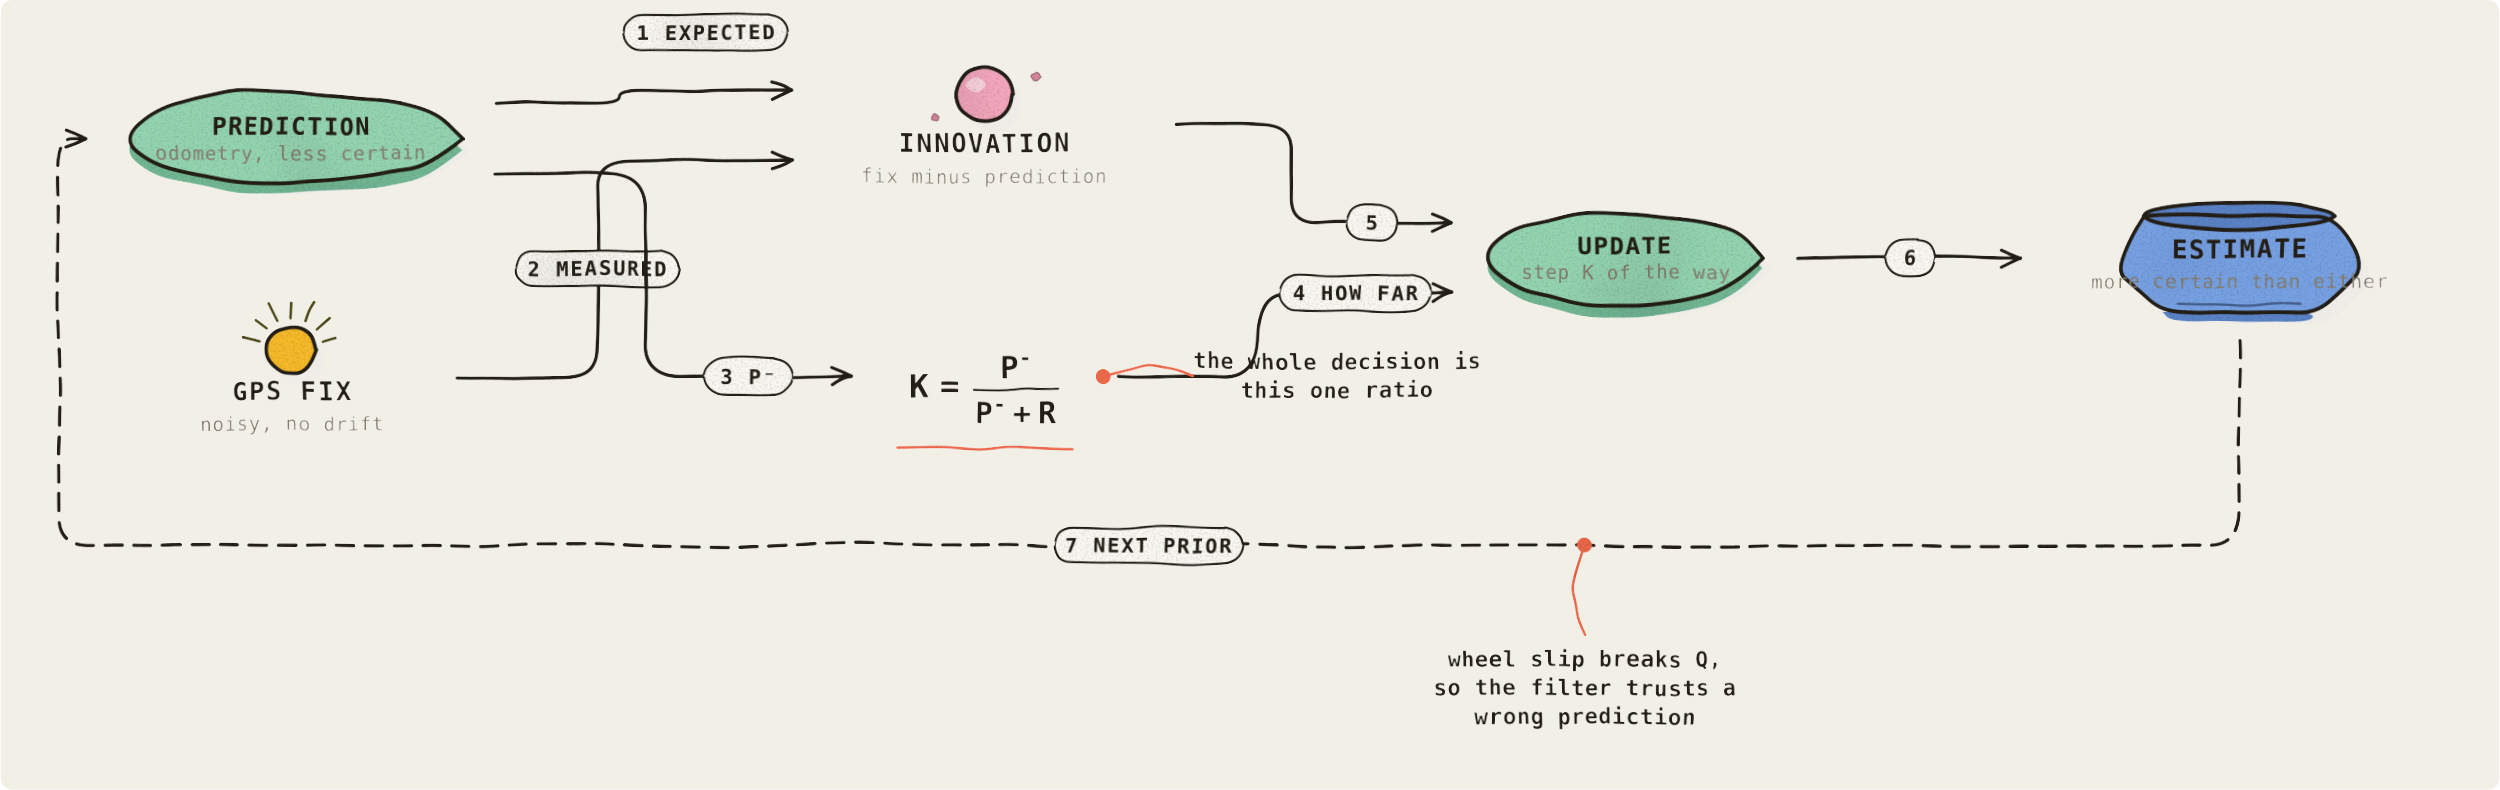
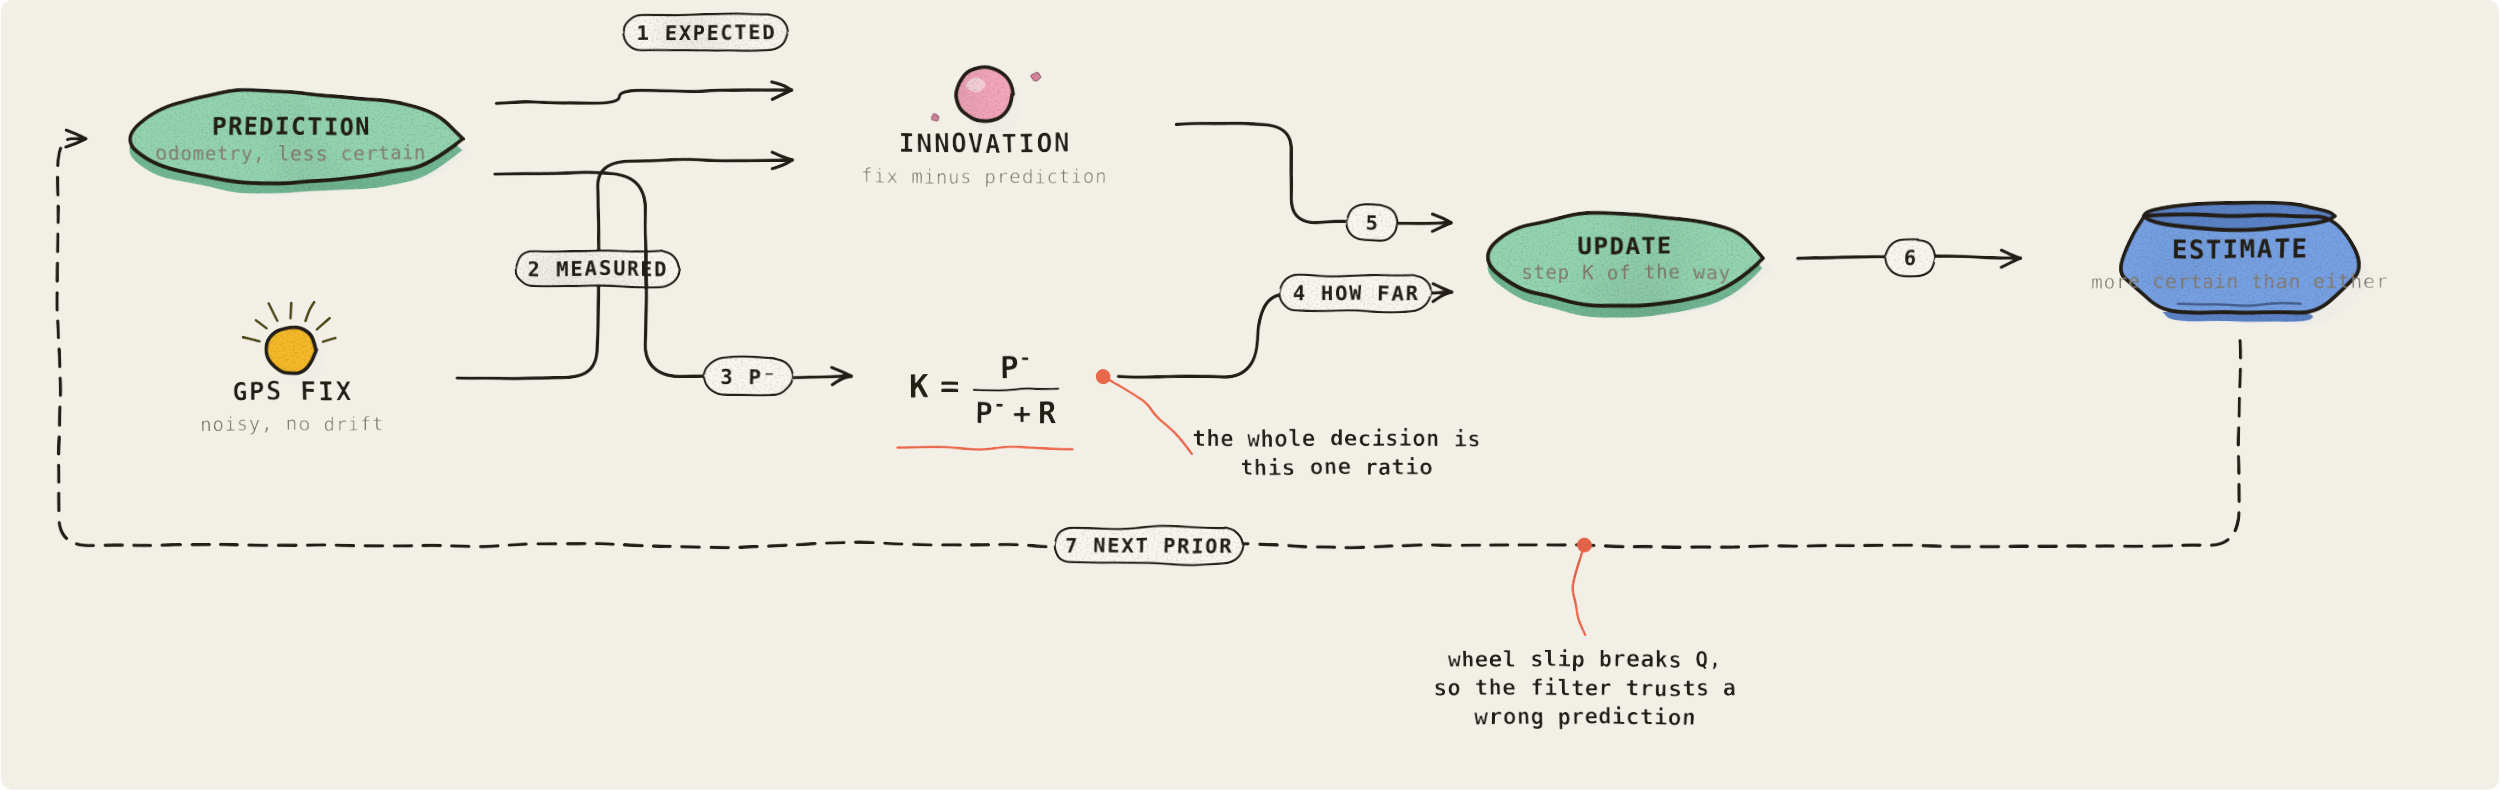
<svg xmlns="http://www.w3.org/2000/svg" viewBox="28.0 50.0 1298.4 410.4" width="1298" height="410" font-family="ui-monospace, 'SF Mono', Menlo, Consolas, monospace">
  <rect x="28.0" y="50.0" width="1298.4" height="410.4" fill="#f2efe7" rx="6" />
  <defs>
    <filter id="hand" x="-4%" y="-4%" width="108%" height="108%" color-interpolation-filters="sRGB">
      <feTurbulence type="fractalNoise" baseFrequency="0.029" numOctaves="2" seed="4" result="warp" />
      <feDisplacementMap in="SourceGraphic" in2="warp" scale="1.88" xChannelSelector="R" yChannelSelector="G" result="wob" />
      <feTurbulence type="fractalNoise" baseFrequency="0.863" numOctaves="3" seed="11" result="n1" />
      <feColorMatrix in="n1" type="matrix" values=".26 0 0 0 .86  .26 0 0 0 .86  .26 0 0 0 .86  0 0 0 0 1" result="grain" />
      <feTurbulence type="fractalNoise" baseFrequency="0.011" numOctaves="2" seed="7" result="n2" />
      <feColorMatrix in="n2" type="matrix" values=".3 0 0 0 .87  .3 0 0 0 .87  .3 0 0 0 .87  0 0 0 0 1" result="blot" />
      <feBlend in="wob" in2="grain" mode="multiply" result="g1" />
      <feBlend in="g1" in2="blot" mode="multiply" result="g2" />
      <feComposite in="g2" in2="wob" operator="in" />
    </filter>
  </defs>
  <g filter="url(#hand)" transform="translate(16 16)">
    <g class="edge" data-edge="predict&gt;innov" opacity="1">
      <path class="s" d="M269.2 88.01Q301.5 86.66 317.56 87.23Q333.62 87.8 333.71 84.09Q333.8 80.38 348.66 81.15Q363.53 81.93 378.4 81.3Q393.27 80.68 408.13 80.74L423 80.8" fill="none" stroke="#231e16" stroke-width="1.9" stroke-linejoin="round" stroke-linecap="round" />
      <path class="s" d="M412.89 76.47Q418.28 77.87 420.64 79.34L423 80.8" fill="none" stroke="#231e16" stroke-width="1.9" stroke-linejoin="round" stroke-linecap="round" />
      <path class="s" d="M413.1 85.6Q418.06 83.24 420.53 82.02L423 80.8" fill="none" stroke="#231e16" stroke-width="1.9" stroke-linejoin="round" stroke-linecap="round" />
      <g class="tag">
        <path class="f" d="M411.42 41.64Q415.02 42.32 416.6 43.3Q418.18 44.27 419.28 45.8Q420.38 47.33 420.66 49.17Q420.95 51 420.86 50.98Q420.78 50.97 420.37 52.71Q419.96 54.46 419.06 56.09Q418.16 57.71 416.63 58.76Q415.09 59.81 413.27 60.24Q411.45 60.66 403.19 60.81Q394.92 60.95 386.66 60.47Q378.4 59.98 370.14 60.03Q361.87 60.09 353.6 60.35Q345.32 60.62 343.49 60.24Q341.65 59.87 340.11 58.81Q338.57 57.76 337.55 56.2Q336.53 54.64 336.19 52.82Q335.85 51 335.98 51.03Q336.12 51.05 336.25 49.15Q336.39 47.24 337.5 45.74Q338.6 44.24 340.14 43.16Q341.68 42.08 343.52 41.79Q345.35 41.51 353.61 41.73Q361.87 41.95 370.14 41.57Q378.4 41.2 386.66 41.32Q394.92 41.45 403.19 41.48L411.45 41.5Z" fill="#f8f6f0" />
        <path class="s" d="M411.42 41.64Q415.02 42.32 416.6 43.3Q418.18 44.27 419.28 45.8Q420.38 47.33 420.66 49.17Q420.95 51 420.86 50.98Q420.78 50.97 420.37 52.71Q419.96 54.46 419.06 56.09Q418.16 57.71 416.63 58.76Q415.09 59.81 413.27 60.24Q411.45 60.66 403.19 60.81Q394.92 60.95 386.66 60.47Q378.4 59.98 370.14 60.03Q361.87 60.09 353.6 60.35Q345.32 60.62 343.49 60.24Q341.65 59.87 340.11 58.81Q338.57 57.76 337.55 56.2Q336.53 54.64 336.19 52.82Q335.85 51 335.98 51.03Q336.12 51.05 336.25 49.15Q336.39 47.24 337.5 45.74Q338.6 44.24 340.14 43.16Q341.68 42.08 343.52 41.79Q345.35 41.51 353.61 41.73Q361.87 41.95 370.14 41.57Q378.4 41.2 386.66 41.32Q394.92 41.45 403.19 41.48L411.45 41.5Z" fill="none" stroke="#231e16" stroke-width="1.2" stroke-linejoin="round" stroke-linecap="round" />
        <text class="t" x="378.4" y="54.78" fill="#231e16" font-size="10.5" font-weight="700" text-anchor="middle" letter-spacing="0.09em">1 EXPECTED</text>
      </g>
    </g>
    <g class="edge" data-edge="meas&gt;innov" opacity="1">
      <path class="s" d="M249 230.19Q285.54 230.64 303.55 230.32Q321.56 230 321.95 215.9Q322.35 201.8 322.5 187.7Q322.65 173.6 322.28 159.5Q321.9 145.4 321.99 131.54Q322.08 117.68 338.9 117.32Q355.72 116.95 372.54 117.2Q389.36 117.44 406.18 117.32L423 117.2" fill="none" stroke="#231e16" stroke-width="1.9" stroke-linejoin="round" stroke-linecap="round" />
      <path class="s" d="M412.87 112.91Q417.8 115.35 420.4 116.27L423 117.2" fill="none" stroke="#231e16" stroke-width="1.9" stroke-linejoin="round" stroke-linecap="round" />
      <path class="s" d="M413.02 121.82Q418.26 120.08 420.63 118.64L423 117.2" fill="none" stroke="#231e16" stroke-width="1.9" stroke-linejoin="round" stroke-linecap="round" />
      <g class="tag">
        <path class="f" d="M355.15 163.97Q358.66 164.98 360.18 165.98Q361.69 166.99 362.71 168.49Q363.74 170 364.19 171.8Q364.63 173.6 364.81 173.64Q365 173.67 364.57 175.53Q364.14 177.39 362.99 178.86Q361.85 180.32 360.29 181.25Q358.73 182.19 356.93 182.74Q355.13 183.29 346.87 183.29Q338.61 183.29 330.34 183.1Q322.08 182.91 313.82 182.76Q305.55 182.61 297.33 182.69Q289.1 182.77 287.26 182.54Q285.43 182.32 283.93 181.28Q282.42 180.24 281.12 178.78Q279.81 177.32 279.67 175.46Q279.53 173.6 279.65 173.62Q279.77 173.65 280.16 171.91Q280.56 170.17 281.4 168.47Q282.24 166.78 283.8 165.73Q285.36 164.67 287.2 164.38Q289.03 164.09 297.29 164.35Q305.55 164.61 313.82 164.54Q322.08 164.47 330.34 164.67Q338.61 164.87 346.87 164.48L355.13 164.1Z" fill="#f8f6f0" />
        <path class="s" d="M355.15 163.97Q358.66 164.98 360.18 165.98Q361.69 166.99 362.71 168.49Q363.74 170 364.19 171.8Q364.63 173.6 364.81 173.64Q365 173.67 364.57 175.53Q364.14 177.39 362.99 178.86Q361.85 180.32 360.29 181.25Q358.73 182.19 356.93 182.74Q355.13 183.29 346.87 183.29Q338.61 183.29 330.34 183.1Q322.08 182.91 313.82 182.76Q305.55 182.61 297.33 182.69Q289.1 182.77 287.26 182.54Q285.43 182.32 283.93 181.28Q282.42 180.24 281.12 178.78Q279.81 177.32 279.67 175.46Q279.53 173.6 279.65 173.62Q279.77 173.65 280.16 171.91Q280.56 170.17 281.4 168.47Q282.24 166.78 283.8 165.73Q285.36 164.67 287.2 164.38Q289.03 164.09 297.29 164.35Q305.55 164.61 313.82 164.54Q322.08 164.47 330.34 164.67Q338.61 164.87 346.87 164.48L355.13 164.1Z" fill="none" stroke="#231e16" stroke-width="1.2" stroke-linejoin="round" stroke-linecap="round" />
        <text class="t" x="322.08" y="177.38" fill="#231e16" font-size="10.5" font-weight="700" text-anchor="middle" letter-spacing="0.09em">2 MEASURED</text>
      </g>
    </g>
    <g class="edge" data-edge="predict&gt;gain" opacity="1">
      <path class="s" d="M269.2 124.23Q308.01 123.75 327.26 123.97Q346.52 124.2 346.94 141.79Q347.36 159.37 347.32 176.96Q347.27 194.55 347.05 212.18Q346.82 229.81 364.68 229.57Q382.54 229.34 400.41 230.08Q418.27 230.82 436.14 230.27L454 229.72" fill="none" stroke="#231e16" stroke-width="1.9" stroke-linejoin="round" stroke-linecap="round" />
      <path class="s" d="M443.98 225.18Q449.03 227.36 451.52 228.54L454 229.72" fill="none" stroke="#231e16" stroke-width="1.9" stroke-linejoin="round" stroke-linecap="round" />
      <path class="s" d="M444 234.3Q448.62 231.16 451.31 230.44L454 229.72" fill="none" stroke="#231e16" stroke-width="1.9" stroke-linejoin="round" stroke-linecap="round" />
      <g class="tag">
        <path class="f" d="M413.89 220.4Q417.46 221.1 419.01 222.08Q420.57 223.06 421.61 224.58Q422.66 226.1 423.04 227.91Q423.43 229.72 423.41 229.72Q423.39 229.71 423 231.51Q422.62 233.3 421.54 234.73Q420.46 236.17 419.03 237.41Q417.59 238.65 415.76 239.02Q413.93 239.38 407.17 239.32Q400.41 239.26 393.64 239.27Q386.88 239.28 385.17 238.73Q383.47 238.18 381.96 237.21Q380.46 236.24 379.34 234.79Q378.22 233.34 377.81 231.53Q377.39 229.72 377.29 229.7Q377.19 229.68 377.67 227.9Q378.15 226.12 379.29 224.75Q380.42 223.37 381.86 222.3Q383.31 221.23 385.1 220.54Q386.89 219.84 393.65 219.55Q400.41 219.27 407.17 219.75L413.93 220.22Z" fill="#f8f6f0" />
        <path class="s" d="M413.89 220.4Q417.46 221.1 419.01 222.08Q420.57 223.06 421.61 224.58Q422.66 226.1 423.04 227.91Q423.43 229.72 423.41 229.72Q423.39 229.71 423 231.51Q422.62 233.3 421.54 234.73Q420.46 236.17 419.03 237.41Q417.59 238.65 415.76 239.02Q413.93 239.38 407.17 239.32Q400.41 239.26 393.64 239.27Q386.88 239.28 385.17 238.73Q383.47 238.18 381.96 237.21Q380.46 236.24 379.34 234.79Q378.22 233.34 377.81 231.53Q377.39 229.72 377.29 229.7Q377.19 229.68 377.67 227.9Q378.15 226.12 379.29 224.75Q380.42 223.37 381.86 222.3Q383.31 221.23 385.1 220.54Q386.89 219.84 393.65 219.55Q400.41 219.27 407.17 219.75L413.93 220.22Z" fill="none" stroke="#231e16" stroke-width="1.2" stroke-linejoin="round" stroke-linecap="round" />
        <text class="t" x="400.41" y="233.5" fill="#231e16" font-size="10.5" font-weight="700" text-anchor="middle" letter-spacing="0.09em">3 P⁻</text>
      </g>
    </g>
    <g class="edge" data-edge="innov&gt;update" opacity="1">
      <path class="s" d="M623 98.61Q653.03 98.04 667.9 98.52Q682.77 99 682.61 111.7Q682.44 124.4 682.75 137.25Q683.06 150.1 696.88 149.74Q710.71 149.37 724.53 149.57Q738.35 149.77 752.18 149.78L766 149.8" fill="none" stroke="#231e16" stroke-width="1.9" stroke-linejoin="round" stroke-linecap="round" />
      <path class="s" d="M756.09 145.02Q761.23 146.99 763.62 148.39L766 149.8" fill="none" stroke="#231e16" stroke-width="1.9" stroke-linejoin="round" stroke-linecap="round" />
      <path class="s" d="M755.82 153.98Q760.9 151.86 763.45 150.83L766 149.8" fill="none" stroke="#231e16" stroke-width="1.9" stroke-linejoin="round" stroke-linecap="round" />
      <g class="tag">
        <path class="f" d="M728.29 140.26Q731.9 141.05 733.58 141.99Q735.25 142.92 736.24 144.52Q737.23 146.13 737.51 147.97Q737.79 149.8 737.67 149.78Q737.55 149.75 737.3 151.59Q737.04 153.42 736.03 154.99Q735.03 156.55 733.5 157.7Q731.98 158.85 730.13 159.05Q728.29 159.24 724.54 159.21Q720.8 159.17 718.95 158.91Q717.09 158.65 715.47 157.65Q713.85 156.66 712.8 155.07Q711.76 153.48 711.52 151.64Q711.28 149.8 711.33 149.81Q711.39 149.82 711.86 148.1Q712.33 146.39 713.14 144.65Q713.95 142.92 715.52 141.87Q717.1 140.83 718.94 140.43Q720.78 140.02 724.53 140.16L728.29 140.3Z" fill="#f8f6f0" />
        <path class="s" d="M728.29 140.26Q731.9 141.05 733.58 141.99Q735.25 142.92 736.24 144.52Q737.23 146.13 737.51 147.97Q737.79 149.8 737.67 149.78Q737.55 149.75 737.3 151.59Q737.04 153.42 736.03 154.99Q735.03 156.55 733.5 157.7Q731.98 158.85 730.13 159.05Q728.29 159.24 724.54 159.21Q720.8 159.17 718.95 158.91Q717.09 158.65 715.47 157.65Q713.85 156.66 712.8 155.07Q711.76 153.48 711.52 151.64Q711.28 149.8 711.33 149.81Q711.39 149.82 711.86 148.1Q712.33 146.39 713.14 144.65Q713.95 142.92 715.52 141.87Q717.1 140.83 718.94 140.43Q720.78 140.02 724.53 140.16L728.29 140.3Z" fill="none" stroke="#231e16" stroke-width="1.2" stroke-linejoin="round" stroke-linecap="round" />
        <text class="t" x="724.53" y="153.58" fill="#231e16" font-size="10.5" font-weight="700" text-anchor="middle" letter-spacing="0.09em">5</text>
      </g>
    </g>
    <g class="edge" data-edge="gain&gt;update" opacity="1">
      <path class="s" d="M593.03 229.47Q629.36 230.31 647.31 230.02Q665.25 229.72 665.47 208.09Q665.68 186.45 682.4 186.25Q699.12 186.05 715.84 186.53Q732.56 187.02 749.28 186.61L766 186.2" fill="none" stroke="#231e16" stroke-width="1.9" stroke-linejoin="round" stroke-linecap="round" />
      <path class="s" d="M756 181.63Q760.9 184.13 763.45 185.17L766 186.2" fill="none" stroke="#231e16" stroke-width="1.9" stroke-linejoin="round" stroke-linecap="round" />
      <path class="s" d="M756.03 190.84Q760.73 187.89 763.37 187.05L766 186.2" fill="none" stroke="#231e16" stroke-width="1.9" stroke-linejoin="round" stroke-linecap="round" />
      <g class="tag">
        <path class="f" d="M745.64 176.7Q749.16 177.59 750.73 178.55Q752.3 179.51 753.42 181.03Q754.54 182.54 754.84 184.37Q755.13 186.2 755.21 186.21Q755.28 186.23 754.74 187.96Q754.2 189.69 753.2 191.19Q752.19 192.68 750.71 193.73Q749.23 194.79 747.43 195.4Q745.63 196.01 738.19 196.22Q730.74 196.44 723.29 195.96Q715.84 195.48 708.39 195.73Q700.94 195.98 693.52 195.68Q686.11 195.39 684.26 195.19Q682.41 194.98 680.89 193.94Q679.37 192.89 678.25 191.38Q677.13 189.86 676.84 188.03Q676.54 186.2 676.59 186.21Q676.63 186.22 677.01 184.43Q677.38 182.64 678.35 181.06Q679.32 179.47 680.87 178.45Q682.41 177.43 684.23 177Q686.04 176.57 693.49 176.94Q700.94 177.31 708.39 177.33Q715.84 177.35 723.29 177Q730.74 176.65 738.19 176.68L745.63 176.7Z" fill="#f8f6f0" />
        <path class="s" d="M745.64 176.7Q749.16 177.59 750.73 178.55Q752.3 179.51 753.42 181.03Q754.54 182.54 754.84 184.37Q755.13 186.2 755.21 186.21Q755.28 186.23 754.74 187.96Q754.2 189.69 753.2 191.19Q752.19 192.68 750.71 193.73Q749.23 194.79 747.43 195.4Q745.63 196.01 738.19 196.22Q730.74 196.44 723.29 195.96Q715.84 195.48 708.39 195.73Q700.94 195.98 693.52 195.68Q686.11 195.39 684.26 195.19Q682.41 194.98 680.89 193.94Q679.37 192.89 678.25 191.38Q677.13 189.86 676.84 188.03Q676.54 186.2 676.59 186.21Q676.63 186.22 677.01 184.43Q677.38 182.64 678.35 181.06Q679.32 179.47 680.87 178.45Q682.41 177.43 684.23 177Q686.04 176.57 693.49 176.94Q700.94 177.31 708.39 177.33Q715.84 177.35 723.29 177Q730.74 176.65 738.19 176.68L745.63 176.7Z" fill="none" stroke="#231e16" stroke-width="1.2" stroke-linejoin="round" stroke-linecap="round" />
        <text class="t" x="715.84" y="189.98" fill="#231e16" font-size="10.5" font-weight="700" text-anchor="middle" letter-spacing="0.09em">4 HOW FAR</text>
      </g>
    </g>
    <g class="edge" data-edge="update&gt;est" opacity="1">
      <path class="s" d="M946.2 168Q975.15 168.22 989.63 167.72Q1004.1 167.22 1018.58 167.09Q1033.05 166.96 1047.53 167.48L1062 168" fill="none" stroke="#231e16" stroke-width="1.9" stroke-linejoin="round" stroke-linecap="round" />
      <path class="s" d="M1051.91 163.61Q1056.88 165.98 1059.44 166.99L1062 168" fill="none" stroke="#231e16" stroke-width="1.9" stroke-linejoin="round" stroke-linecap="round" />
      <path class="s" d="M1052 172.58Q1056.97 170.22 1059.48 169.11L1062 168" fill="none" stroke="#231e16" stroke-width="1.9" stroke-linejoin="round" stroke-linecap="round" />
      <g class="tag">
        <path class="f" d="M1007.77 158.9Q1011.54 159.14 1013.21 160.11Q1014.88 161.08 1015.79 162.71Q1016.71 164.35 1017.03 166.17Q1017.36 168 1017.28 167.99Q1017.21 167.97 1016.86 169.76Q1016.52 171.56 1015.62 173.25Q1014.73 174.95 1013.12 175.94Q1011.52 176.93 1009.69 177.3Q1007.86 177.67 1004.1 177.56Q1000.35 177.45 998.59 177.03Q996.83 176.6 995.27 175.63Q993.71 174.67 992.58 173.16Q991.45 171.66 991.15 169.83Q990.85 168 990.76 167.98Q990.67 167.96 991.22 166.24Q991.78 164.51 992.73 162.93Q993.68 161.36 995.19 160.27Q996.7 159.19 998.52 158.79Q1000.35 158.4 1004.1 158.45L1007.86 158.5Z" fill="#f8f6f0" />
        <path class="s" d="M1007.77 158.9Q1011.54 159.14 1013.21 160.11Q1014.88 161.08 1015.79 162.71Q1016.71 164.35 1017.03 166.17Q1017.36 168 1017.28 167.99Q1017.21 167.97 1016.86 169.76Q1016.52 171.56 1015.62 173.25Q1014.73 174.95 1013.12 175.94Q1011.52 176.93 1009.69 177.3Q1007.86 177.67 1004.1 177.56Q1000.35 177.45 998.59 177.03Q996.83 176.6 995.27 175.63Q993.71 174.67 992.58 173.16Q991.45 171.66 991.15 169.83Q990.85 168 990.76 167.98Q990.67 167.96 991.22 166.24Q991.78 164.51 992.73 162.93Q993.68 161.36 995.19 160.27Q996.7 159.19 998.52 158.79Q1000.35 158.4 1004.1 158.45L1007.86 158.5Z" fill="none" stroke="#231e16" stroke-width="1.2" stroke-linejoin="round" stroke-linecap="round" />
        <text class="t" x="1004.1" y="171.78" fill="#231e16" font-size="10.5" font-weight="700" text-anchor="middle" letter-spacing="0.09em">6</text>
      </g>
    </g>
    <g class="edge" data-edge="est&gt;predict" opacity="1">
      <path class="s" d="M1175.61 211Q1175.61 246.48 1175.32 264.22Q1175.02 281.96 1175.11 299.59Q1175.2 317.22 1159.01 317.3Q1142.82 317.39 1126.63 317.52Q1110.45 317.65 1094.26 317.77Q1078.07 317.89 1061.88 317.84Q1045.69 317.78 1029.5 317.79Q1013.31 317.8 997.13 317.58Q980.94 317.35 964.75 317.4Q948.56 317.45 932.37 317.84Q916.18 318.23 899.99 318.36Q883.81 318.49 867.62 318.2Q851.43 317.92 835.24 317.4Q819.05 316.87 802.86 316.89Q786.67 316.92 770.49 317.13Q754.3 317.35 738.11 318.03Q721.92 318.71 705.73 318.24Q689.54 317.77 673.35 317.12Q657.17 316.47 640.98 317.04Q624.79 317.61 608.6 317.4Q592.41 317.19 576.22 317.71Q560.03 318.23 543.85 317.52Q527.66 316.82 511.47 317.32Q495.28 317.82 479.09 316.93Q462.9 316.04 446.71 316.32Q430.53 316.59 414.34 317.61Q398.15 318.62 381.96 318.53Q365.77 318.43 349.58 317.67Q333.39 316.91 317.21 316.7Q301.02 316.49 284.83 317.19Q268.64 317.89 252.45 317.66Q236.26 317.43 220.07 317.55Q203.89 317.66 187.7 317.56Q171.51 317.45 155.32 317.24Q139.13 317.02 122.94 317.12Q106.75 317.23 90.57 317.2Q74.38 317.17 58.19 317.31Q42 317.45 41.82 302.34Q41.64 287.24 42.02 272.14Q42.4 257.03 42.62 241.93Q42.83 226.83 42.13 211.72Q41.42 196.62 41.26 181.52Q41.1 166.41 41.57 151.31Q42.04 136.21 42.02 120.97Q42 105.73 49 105.87L56 106" fill="none" stroke="#231e16" stroke-width="1.9" stroke-linejoin="round" stroke-linecap="round" stroke-dasharray="9 6" />
      <path class="s" d="M46.07 101.26Q51.19 103.29 53.59 104.64L56 106" fill="none" stroke="#231e16" stroke-width="1.9" stroke-linejoin="round" stroke-linecap="round" />
      <path class="s" d="M45.89 110.34Q51.11 108.55 53.56 107.27L56 106" fill="none" stroke="#231e16" stroke-width="1.9" stroke-linejoin="round" stroke-linecap="round" />
      <g class="tag">
        <path class="f" d="M648.23 307.61Q651.89 308.53 653.26 309.71Q654.62 310.9 655.7 312.37Q656.78 313.84 657.22 315.64Q657.66 317.45 657.82 317.48Q657.98 317.51 657.57 319.37Q657.16 321.23 656.05 322.74Q654.94 324.26 653.35 325.14Q651.76 326.03 649.96 326.48Q648.16 326.93 640.25 327.25Q632.34 327.58 624.42 327.43Q616.51 327.29 608.6 326.91Q600.69 326.54 592.78 326.73Q584.86 326.92 576.99 326.76Q569.11 326.61 567.27 326.39Q565.44 326.17 563.75 325.25Q562.07 324.33 561.18 322.7Q560.29 321.08 559.91 319.26Q559.54 317.45 559.62 317.46Q559.69 317.48 559.97 315.64Q560.26 313.81 561.19 312.11Q562.12 310.42 563.77 309.58Q565.42 308.73 567.23 308.44Q569.04 308.14 576.95 308.48Q584.86 308.82 592.78 308.62Q600.69 308.42 608.6 307.86Q616.51 307.3 624.42 307.5Q632.34 307.69 640.25 307.82L648.16 307.95Z" fill="#f8f6f0" />
        <path class="s" d="M648.23 307.61Q651.89 308.53 653.26 309.71Q654.62 310.9 655.7 312.37Q656.78 313.84 657.22 315.64Q657.66 317.45 657.82 317.48Q657.98 317.51 657.57 319.37Q657.16 321.23 656.05 322.74Q654.94 324.26 653.35 325.14Q651.76 326.03 649.96 326.48Q648.16 326.93 640.25 327.25Q632.34 327.58 624.42 327.43Q616.51 327.29 608.6 326.91Q600.69 326.54 592.78 326.73Q584.86 326.92 576.99 326.76Q569.11 326.61 567.27 326.39Q565.44 326.17 563.75 325.25Q562.07 324.33 561.18 322.7Q560.29 321.08 559.91 319.26Q559.54 317.45 559.62 317.46Q559.69 317.48 559.97 315.64Q560.26 313.81 561.19 312.11Q562.12 310.42 563.77 309.58Q565.42 308.73 567.23 308.44Q569.04 308.14 576.95 308.48Q584.86 308.82 592.78 308.62Q600.69 308.42 608.6 307.86Q616.51 307.3 624.42 307.5Q632.34 307.69 640.25 307.82L648.16 307.95Z" fill="none" stroke="#231e16" stroke-width="1.2" stroke-linejoin="round" stroke-linecap="round" />
        <text class="t" x="608.6" y="321.23" fill="#231e16" font-size="10.5" font-weight="700" text-anchor="middle" letter-spacing="0.09em">7 NEXT PRIOR</text>
      </g>
    </g>
    <g class="node" data-node="predict" opacity="1">
      <g class="shadow" transform="translate(5 6)">
        <path class="f" d="M252.2 105.75Q235.1 120.66 223.53 122.24Q211.96 123.82 200.44 125.59Q188.91 127.36 175.62 128.08Q162.33 128.8 148.98 129.05Q135.63 129.31 124.21 127.05Q112.78 124.79 101.43 122.13Q90.08 119.47 82.7 112.88Q75.32 106.3 84.39 98.06Q93.46 89.82 104.21 87.18Q114.96 84.54 125.71 82.11Q136.46 79.67 149.63 80.69Q162.79 81.72 175.9 83.05Q189.02 84.39 200.82 85.5Q212.62 86.61 224.38 88.9Q236.14 91.2 244.28 98.6L252.41 106" fill="#41538f" opacity="0.17" />
      </g>
      <path class="f" d="M252.29 111.85Q235.07 126.46 223.64 128.94Q212.2 131.42 200.55 132.28Q188.9 133.15 175.6 133.4Q162.3 133.66 148.98 134.43Q135.66 135.2 124.34 132.41Q113.03 129.62 101.47 127.63Q89.92 125.64 82.38 118.7Q74.84 111.75 84.14 103.73Q93.43 95.7 104.33 93.69Q115.23 91.69 125.88 88.31Q136.53 84.94 149.66 86.33Q162.79 87.73 175.94 88.85Q189.09 89.98 200.72 92.11Q212.35 94.24 223.88 96.14Q235.42 98.04 243.91 105.02L252.41 112" fill="#71b693" />
      <path class="f" d="M252.2 105.75Q235.1 120.66 223.53 122.24Q211.96 123.82 200.44 125.59Q188.91 127.36 175.62 128.08Q162.33 128.8 148.98 129.05Q135.63 129.31 124.21 127.05Q112.78 124.79 101.43 122.13Q90.08 119.47 82.7 112.88Q75.32 106.3 84.39 98.06Q93.46 89.82 104.21 87.18Q114.96 84.54 125.71 82.11Q136.46 79.67 149.63 80.69Q162.79 81.72 175.9 83.05Q189.02 84.39 200.82 85.5Q212.62 86.61 224.38 88.9Q236.14 91.2 244.28 98.6L252.41 106" fill="#93d3b0" />
      <path class="s" d="M252.2 105.75Q235.1 120.66 223.53 122.24Q211.96 123.82 200.44 125.59Q188.91 127.36 175.62 128.08Q162.33 128.8 148.98 129.05Q135.63 129.31 124.21 127.05Q112.78 124.79 101.43 122.13Q90.08 119.47 82.7 112.88Q75.32 106.3 84.39 98.06Q93.46 89.82 104.21 87.18Q114.96 84.54 125.71 82.11Q136.46 79.67 149.63 80.69Q162.79 81.72 175.9 83.05Q189.02 84.39 200.82 85.5Q212.62 86.61 224.38 88.9Q236.14 91.2 244.28 98.6L252.41 106" fill="none" stroke="#231e16" stroke-width="2" stroke-linejoin="round" stroke-linecap="round" />
      <text class="t" x="162.6" y="104" fill="#231e16" font-size="12.5" font-weight="700" text-anchor="middle" letter-spacing="0.06em">PREDICTION</text>
      <text class="t" x="162.6" y="117" fill="#857d6e" font-size="10" font-weight="500" text-anchor="middle" letter-spacing="0.04em">odometry, less certain</text>
    </g>
    <g class="node" data-node="meas" opacity="1">
      <g class="shadow" transform="translate(5 6)">
        <path class="f" d="M176.28 216.05Q174.95 219.6 174.13 221.31Q173.3 223.03 172.02 224.61Q170.73 226.18 168.91 227.19Q167.09 228.21 165.05 228.21Q163.02 228.22 160.96 228.06Q158.91 227.9 157.3 226.78Q155.69 225.65 154.3 224.34Q152.91 223.03 151.79 221.42Q150.67 219.81 150.28 217.9Q149.88 215.98 150.11 214Q150.33 212.02 151.35 210.32Q152.37 208.62 153.88 207.34Q155.38 206.06 157.21 205.36Q159.04 204.67 161.02 204.16Q163 203.65 165.11 203.74Q167.23 203.82 169.05 204.79Q170.87 205.76 172.26 207.22Q173.65 208.67 174.32 210.46Q175 212.24 175.5 214.12L176 216Z" fill="#41538f" opacity="0.17" />
      </g>
      <path class="f" d="M176.28 216.05Q174.95 219.6 174.13 221.31Q173.3 223.03 172.02 224.61Q170.73 226.18 168.91 227.19Q167.09 228.21 165.05 228.21Q163.02 228.22 160.96 228.06Q158.91 227.9 157.3 226.78Q155.69 225.65 154.3 224.34Q152.91 223.03 151.79 221.42Q150.67 219.81 150.28 217.9Q149.88 215.98 150.11 214Q150.33 212.02 151.35 210.32Q152.37 208.62 153.88 207.34Q155.38 206.06 157.21 205.36Q159.04 204.67 161.02 204.16Q163 203.65 165.11 203.74Q167.23 203.82 169.05 204.79Q170.87 205.76 172.26 207.22Q173.65 208.67 174.32 210.46Q175 212.24 175.5 214.12L176 216Z" fill="#f4b829" />
      <path class="s" d="M176.28 216.05Q174.95 219.6 174.13 221.31Q173.3 223.03 172.02 224.61Q170.73 226.18 168.91 227.19Q167.09 228.21 165.05 228.21Q163.02 228.22 160.96 228.06Q158.91 227.9 157.3 226.78Q155.69 225.65 154.3 224.34Q152.91 223.03 151.79 221.42Q150.67 219.81 150.28 217.9Q149.88 215.98 150.11 214Q150.33 212.02 151.35 210.32Q152.37 208.62 153.88 207.34Q155.38 206.06 157.21 205.36Q159.04 204.67 161.02 204.16Q163 203.65 165.11 203.74Q167.23 203.82 169.05 204.79Q170.87 205.76 172.26 207.22Q173.65 208.67 174.32 210.46Q175 212.24 175.5 214.12L176 216Z" fill="none" stroke="#231e16" stroke-width="2" stroke-linejoin="round" stroke-linecap="round" />
      <path class="s" d="M146.54 211.75L137.89 209.27" fill="none" stroke="#4e4a18" stroke-width="1.6" stroke-linejoin="round" stroke-linecap="round" />
      <path class="s" d="M150.19 204.82L144.61 200.57" fill="none" stroke="#4e4a18" stroke-width="1.6" stroke-linejoin="round" stroke-linecap="round" />
      <path class="s" d="M155.9 200.55L151.59 191.53" fill="none" stroke="#4e4a18" stroke-width="1.6" stroke-linejoin="round" stroke-linecap="round" />
      <path class="s" d="M162.68 199L163 191" fill="none" stroke="#4e4a18" stroke-width="1.6" stroke-linejoin="round" stroke-linecap="round" />
      <path class="s" d="M170.27 200.63Q171.85 195.3 173.34 192.96L174.83 190.62" fill="none" stroke="#4e4a18" stroke-width="1.6" stroke-linejoin="round" stroke-linecap="round" />
      <path class="s" d="M176.22 205.31L182.92 199.29" fill="none" stroke="#4e4a18" stroke-width="1.6" stroke-linejoin="round" stroke-linecap="round" />
      <path class="s" d="M179.51 211.93L186.18 209.79" fill="none" stroke="#4e4a18" stroke-width="1.6" stroke-linejoin="round" stroke-linecap="round" />
      <text class="t" x="163" y="242" fill="#231e16" font-size="13.5" font-weight="700" text-anchor="middle" letter-spacing="0.06em">GPS FIX</text>
      <text class="t" x="163" y="258" fill="#857d6e" font-size="10" font-weight="500" text-anchor="middle" letter-spacing="0.04em">noisy, no drift</text>
    </g>
    <g class="node" data-node="innov" opacity="1">
      <g class="shadow" transform="translate(5 6)">
        <path class="f" d="M537.51 82.82Q537.08 87.16 536.18 89.25Q535.29 91.35 533.62 92.98Q531.96 94.61 529.8 95.44Q527.63 96.26 525.32 96.6Q523.01 96.94 520.67 96.67Q518.32 96.4 516.28 95.32Q514.24 94.25 512.45 92.77Q510.66 91.3 509.73 89.27Q508.79 87.25 508.43 85.08Q508.06 82.91 508.56 80.81Q509.06 78.72 510.05 76.76Q511.05 74.81 512.54 72.99Q514.03 71.17 516.2 70.35Q518.37 69.53 520.69 69.16Q523 68.78 525.25 69.27Q527.5 69.76 529.59 70.7Q531.68 71.64 533.43 73.11Q535.18 74.59 536.23 76.57Q537.28 78.54 537.64 80.72L538 82.9Z" fill="#41538f" opacity="0.17" />
      </g>
      <path class="f" d="M537.51 82.82Q537.08 87.16 536.18 89.25Q535.29 91.35 533.62 92.98Q531.96 94.61 529.8 95.44Q527.63 96.26 525.32 96.6Q523.01 96.94 520.67 96.67Q518.32 96.4 516.28 95.32Q514.24 94.25 512.45 92.77Q510.66 91.3 509.73 89.27Q508.79 87.25 508.43 85.08Q508.06 82.91 508.56 80.81Q509.06 78.72 510.05 76.76Q511.05 74.81 512.54 72.99Q514.03 71.17 516.2 70.35Q518.37 69.53 520.69 69.16Q523 68.78 525.25 69.27Q527.5 69.76 529.59 70.7Q531.68 71.64 533.43 73.11Q535.18 74.59 536.23 76.57Q537.28 78.54 537.64 80.72L538 82.9Z" fill="#f3a6bb" />
      <path class="f" d="M523.55 78.09Q523.23 79.12 522.88 79.6Q522.52 80.07 522 80.52Q521.48 80.97 520.79 81.35Q520.1 81.72 519.28 81.83Q518.47 81.95 517.68 81.78Q516.89 81.62 516.3 81.17Q515.7 80.73 515.1 80.43Q514.49 80.13 514.11 79.66Q513.72 79.2 513.48 78.63Q513.24 78.06 513.44 77.52Q513.64 76.98 514.01 76.48Q514.37 75.98 514.97 75.69Q515.58 75.39 516.24 74.98Q516.91 74.57 517.73 74.34Q518.54 74.11 519.37 74.23Q520.19 74.36 520.8 74.83Q521.42 75.3 521.92 75.72Q522.41 76.14 522.9 76.56Q523.38 76.98 523.49 77.54L523.6 78.1Z" fill="#f9d3dd" />
      <path class="f" d="M552.9 73.95Q552.43 74.59 552.17 74.81Q551.91 75.04 551.67 75.28Q551.42 75.53 551.11 75.79Q550.8 76.04 550.39 76.17Q549.99 76.31 549.57 76.25Q549.15 76.2 548.81 75.98Q548.47 75.76 548.3 75.44Q548.13 75.12 547.89 74.85Q547.66 74.59 547.43 74.23Q547.2 73.86 547.24 73.45Q547.27 73.04 547.57 72.78Q547.87 72.52 548.23 72.42Q548.6 72.32 548.92 72.18Q549.24 72.04 549.63 71.73Q550.02 71.43 550.45 71.48Q550.88 71.54 551.22 71.77Q551.57 72 551.74 72.33Q551.91 72.66 552.08 72.94Q552.25 73.23 552.42 73.56L552.6 73.9Z" fill="#d8869c" />
      <path class="f" d="M499.42 94.87Q499.3 95.37 499.31 95.77Q499.33 96.16 499.08 96.4Q498.83 96.64 498.51 96.81Q498.19 96.99 497.86 96.8Q497.53 96.62 497.22 96.6Q496.9 96.59 496.56 96.54Q496.22 96.49 495.9 96.31Q495.58 96.14 495.47 95.83Q495.37 95.51 495.4 95.21Q495.43 94.91 495.54 94.65Q495.64 94.39 495.8 94.17Q495.95 93.95 496.07 93.58Q496.2 93.22 496.5 92.98Q496.8 92.75 497.17 92.77Q497.53 92.79 497.83 92.96Q498.14 93.12 498.41 93.27Q498.68 93.43 498.8 93.68Q498.92 93.94 499.3 94.11Q499.69 94.28 499.64 94.59L499.6 94.9Z" fill="#d8869c" />
      <path class="s" d="M537.51 82.82Q537.08 87.16 536.18 89.25Q535.29 91.35 533.62 92.98Q531.96 94.61 529.8 95.44Q527.63 96.26 525.32 96.6Q523.01 96.94 520.67 96.67Q518.32 96.4 516.28 95.32Q514.24 94.25 512.45 92.77Q510.66 91.3 509.73 89.27Q508.79 87.25 508.43 85.08Q508.06 82.91 508.56 80.81Q509.06 78.72 510.05 76.76Q511.05 74.81 512.54 72.99Q514.03 71.17 516.2 70.35Q518.37 69.53 520.69 69.16Q523 68.78 525.25 69.27Q527.5 69.76 529.59 70.7Q531.68 71.64 533.43 73.11Q535.18 74.59 536.23 76.57Q537.28 78.54 537.64 80.72L538 82.9Z" fill="none" stroke="#231e16" stroke-width="2" stroke-linejoin="round" stroke-linecap="round" />
      <path class="s" d="M552.9 73.95Q552.43 74.59 552.17 74.81Q551.91 75.04 551.67 75.28Q551.42 75.53 551.11 75.79Q550.8 76.04 550.39 76.17Q549.99 76.31 549.57 76.25Q549.15 76.2 548.81 75.98Q548.47 75.76 548.3 75.44Q548.13 75.12 547.89 74.85Q547.66 74.59 547.43 74.23Q547.2 73.86 547.24 73.45Q547.27 73.04 547.57 72.78Q547.87 72.52 548.23 72.42Q548.6 72.32 548.92 72.18Q549.24 72.04 549.63 71.73Q550.02 71.43 550.45 71.48Q550.88 71.54 551.22 71.77Q551.57 72 551.74 72.33Q551.91 72.66 552.08 72.94Q552.25 73.23 552.42 73.56L552.6 73.9Z" fill="none" stroke="#4b2430" stroke-width="0.9" stroke-linejoin="round" stroke-linecap="round" opacity="0.45" />
      <path class="s" d="M499.42 94.87Q499.3 95.37 499.31 95.77Q499.33 96.16 499.08 96.4Q498.83 96.64 498.51 96.81Q498.19 96.99 497.86 96.8Q497.53 96.62 497.22 96.6Q496.9 96.59 496.56 96.54Q496.22 96.49 495.9 96.31Q495.58 96.14 495.47 95.83Q495.37 95.51 495.4 95.21Q495.43 94.91 495.54 94.65Q495.64 94.39 495.8 94.17Q495.95 93.95 496.07 93.58Q496.2 93.22 496.5 92.98Q496.8 92.75 497.17 92.77Q497.53 92.79 497.83 92.96Q498.14 93.12 498.41 93.27Q498.68 93.43 498.8 93.68Q498.92 93.94 499.3 94.11Q499.69 94.28 499.64 94.59L499.6 94.9Z" fill="none" stroke="#4b2430" stroke-width="0.9" stroke-linejoin="round" stroke-linecap="round" opacity="0.45" />
      <text class="t" x="523" y="113" fill="#231e16" font-size="13.5" font-weight="700" text-anchor="middle" letter-spacing="0.06em">INNOVATION</text>
      <text class="t" x="523" y="129" fill="#857d6e" font-size="10" font-weight="500" text-anchor="middle" letter-spacing="0.04em">fix minus prediction</text>
    </g>
    <g class="node" data-node="gain" opacity="1">
      <g transform="translate(462 188)">
        <text class="t" x="22" y="52.76" fill="#231e16" font-size="17" font-weight="600" text-anchor="start" letter-spacing="0em">K</text>
        <text class="t" x="38.01" y="52.76" fill="#231e16" font-size="17" font-weight="600" text-anchor="start" letter-spacing="0em">=</text>
        <text class="t" x="69.43" y="42.52" fill="#231e16" font-size="15.64" font-weight="600" text-anchor="start" letter-spacing="0em">P</text>
        <text class="t" x="78.85" y="35.95" fill="#231e16" font-size="11.261" font-weight="600" text-anchor="start" letter-spacing="0em">-</text>
        <path class="s" d="M55.73 48.5Q64.45 48.65 68.81 48.62Q73.17 48.58 77.53 48.02Q81.89 47.46 86.25 47.92Q90.61 48.38 94.97 48.36L99.33 48.34" fill="none" stroke="#231e16" stroke-width="1.3" stroke-linejoin="round" stroke-linecap="round" />
        <text class="t" x="56.58" y="65.97" fill="#231e16" font-size="15.64" font-weight="600" text-anchor="start" letter-spacing="0em">P</text>
        <text class="t" x="65.99" y="59.4" fill="#231e16" font-size="11.261" font-weight="600" text-anchor="start" letter-spacing="0em">-</text>
        <text class="t" x="76.21" y="65.97" fill="#231e16" font-size="15.64" font-weight="600" text-anchor="start" letter-spacing="0em">+</text>
        <text class="t" x="89.07" y="65.97" fill="#231e16" font-size="15.64" font-weight="600" text-anchor="start" letter-spacing="0em">R</text>
        <path class="s" d="M16 78.68Q27.38 78.57 33.07 78.62Q38.76 78.66 44.45 78.88Q50.14 79.1 55.83 79.42Q61.52 79.74 67.21 78.98Q72.9 78.22 78.59 78.44Q84.28 78.67 89.97 78.93Q95.66 79.2 101.34 79.16L107.03 79.13" fill="none" stroke="#ef6a4c" stroke-width="1.5" stroke-linejoin="round" stroke-linecap="round" />
      </g>
    </g>
    <g class="node" data-node="update" opacity="1">
      <g class="shadow" transform="translate(5 6)">
        <path class="f" d="M927.85 168.24Q912.91 183.06 896.14 187.82Q879.37 192.58 867.97 193.04Q856.58 193.5 845.24 193.07Q833.9 192.63 825.19 190.21Q816.48 187.79 807.53 185.86Q798.58 183.92 789.82 175.85Q781.06 167.78 788.84 160.12Q796.61 152.45 806.12 150.77Q815.62 149.09 824.85 146.62Q834.07 144.16 845.21 144.31Q856.35 144.46 867.41 145.65Q878.48 146.84 887.95 148.2Q897.43 149.56 906.67 151.59Q915.9 153.62 921.75 160.81L927.6 168" fill="#41538f" opacity="0.17" />
      </g>
      <path class="f" d="M927.25 173.67Q912.97 189.27 896.17 193.71Q879.36 198.16 867.97 198.98Q856.58 199.79 845.21 199.32Q833.84 198.84 825.14 196.39Q816.44 193.94 807.77 191.63Q799.1 189.32 789.96 181.43Q780.82 173.55 788.65 165.73Q796.48 157.9 805.88 155.74Q815.27 153.57 824.68 151.69Q834.1 149.81 845.16 151.02Q856.21 152.24 867.33 152.59Q878.46 152.94 887.95 154.2Q897.45 155.46 906.75 157.48Q916.05 159.5 921.82 166.75L927.6 174" fill="#71b693" />
      <path class="f" d="M927.85 168.24Q912.91 183.06 896.14 187.82Q879.37 192.58 867.97 193.04Q856.58 193.5 845.24 193.07Q833.9 192.63 825.19 190.21Q816.48 187.79 807.53 185.86Q798.58 183.92 789.82 175.85Q781.06 167.78 788.84 160.12Q796.61 152.45 806.12 150.77Q815.62 149.09 824.85 146.62Q834.07 144.16 845.21 144.31Q856.35 144.46 867.41 145.65Q878.48 146.84 887.95 148.2Q897.43 149.56 906.67 151.59Q915.9 153.62 921.75 160.81L927.6 168" fill="#93d3b0" />
      <path class="s" d="M927.85 168.24Q912.91 183.06 896.14 187.82Q879.37 192.58 867.97 193.04Q856.58 193.5 845.24 193.07Q833.9 192.63 825.19 190.21Q816.48 187.79 807.53 185.86Q798.58 183.92 789.82 175.85Q781.06 167.78 788.84 160.12Q796.61 152.45 806.12 150.77Q815.62 149.09 824.85 146.62Q834.07 144.16 845.21 144.31Q856.35 144.46 867.41 145.65Q878.48 146.84 887.95 148.2Q897.43 149.56 906.67 151.59Q915.9 153.62 921.75 160.81L927.6 168" fill="none" stroke="#231e16" stroke-width="2" stroke-linejoin="round" stroke-linecap="round" />
      <text class="t" x="856.1" y="166" fill="#231e16" font-size="12.5" font-weight="700" text-anchor="middle" letter-spacing="0.06em">UPDATE</text>
      <text class="t" x="856.1" y="179" fill="#857d6e" font-size="10" font-weight="500" text-anchor="middle" letter-spacing="0.04em">step K of the way</text>
    </g>
    <g class="node" data-node="est" opacity="1">
      <g class="shadow" transform="translate(5 6)">
        <path class="f" d="M1125.47 146.17Q1109.12 172.29 1115.49 178.38Q1121.87 184.46 1128.53 190.16Q1135.2 195.87 1145.2 196.08Q1155.2 196.3 1165.2 196.23Q1175.2 196.17 1185.2 196.22Q1195.2 196.28 1205.34 196.3Q1215.49 196.32 1222.27 190.67Q1229.05 185.03 1235.1 178.63Q1241.16 172.23 1233.18 159.13Q1225.2 146.04 1215.2 146.27Q1205.2 146.49 1195.2 146.13Q1185.2 145.78 1175.2 145.97Q1165.2 146.15 1155.2 145.55Q1145.2 144.95 1135.2 145.48L1125.2 146" fill="#41538f" opacity="0.17" />
      </g>
      <path class="f" d="M1125.47 146.17Q1109.12 172.29 1115.49 178.38Q1121.87 184.46 1128.53 190.16Q1135.2 195.87 1145.2 196.08Q1155.2 196.3 1165.2 196.23Q1175.2 196.17 1185.2 196.22Q1195.2 196.28 1205.34 196.3Q1215.49 196.32 1222.27 190.67Q1229.05 185.03 1235.1 178.63Q1241.16 172.23 1233.18 159.13Q1225.2 146.04 1215.2 146.27Q1205.2 146.49 1195.2 146.13Q1185.2 145.78 1175.2 145.97Q1165.2 146.15 1155.2 145.55Q1145.2 144.95 1135.2 145.48L1125.2 146" fill="#76a0e2" />
      <path class="f" d="M1135.2 196.11Q1161.87 196.61 1175.2 196.38Q1188.53 196.15 1201.97 196.15Q1215.4 196.16 1213.3 198.73Q1211.2 201.29 1199.2 201.28Q1187.2 201.28 1175.2 200.98Q1163.2 200.68 1151.22 200.82Q1139.24 200.97 1137.22 198.49L1135.2 196" fill="#5a82c6" />
      <path class="f" d="M1225.31 146.12Q1222.7 147.98 1219.16 148.95Q1215.62 149.91 1210.09 150.59Q1204.56 151.28 1197.61 152.06Q1190.66 152.85 1182.92 153.12Q1175.19 153.39 1167.47 153.02Q1159.75 152.65 1152.79 152.09Q1145.83 151.52 1140.3 150.79Q1134.77 150.05 1131.26 149.05Q1127.75 148.05 1126.33 146.86Q1124.91 145.67 1126.24 144.6Q1127.56 143.53 1131.16 142.74Q1134.76 141.95 1140.28 141.12Q1145.81 140.28 1152.78 140.03Q1159.76 139.77 1167.48 139.5Q1175.19 139.23 1182.92 139.26Q1190.65 139.28 1197.65 139.64Q1204.64 139.99 1210.14 140.95Q1215.64 141.92 1219.21 142.86Q1222.78 143.8 1223.99 144.9L1225.2 146Z" fill="#5a82c6" />
      <path class="s" d="M1125.47 146.17Q1109.12 172.29 1115.49 178.38Q1121.87 184.46 1128.53 190.16Q1135.2 195.87 1145.2 196.08Q1155.2 196.3 1165.2 196.23Q1175.2 196.17 1185.2 196.22Q1195.2 196.28 1205.34 196.3Q1215.49 196.32 1222.27 190.67Q1229.05 185.03 1235.1 178.63Q1241.16 172.23 1233.18 159.13Q1225.2 146.04 1215.2 146.27Q1205.2 146.49 1195.2 146.13Q1185.2 145.78 1175.2 145.97Q1165.2 146.15 1155.2 145.55Q1145.2 144.95 1135.2 145.48L1125.2 146" fill="none" stroke="#231e16" stroke-width="2" stroke-linejoin="round" stroke-linecap="round" />
      <path class="s" d="M1225.31 146.12Q1222.7 147.98 1219.16 148.95Q1215.62 149.91 1210.09 150.59Q1204.56 151.28 1197.61 152.06Q1190.66 152.85 1182.92 153.12Q1175.19 153.39 1167.47 153.02Q1159.75 152.65 1152.79 152.09Q1145.83 151.52 1140.3 150.79Q1134.77 150.05 1131.26 149.05Q1127.75 148.05 1126.33 146.86Q1124.91 145.67 1126.24 144.6Q1127.56 143.53 1131.16 142.74Q1134.76 141.95 1140.28 141.12Q1145.81 140.28 1152.78 140.03Q1159.76 139.77 1167.48 139.5Q1175.19 139.23 1182.92 139.26Q1190.65 139.28 1197.65 139.64Q1204.64 139.99 1210.14 140.95Q1215.64 141.92 1219.21 142.86Q1222.78 143.8 1223.99 144.9L1225.2 146Z" fill="none" stroke="#231e16" stroke-width="2" stroke-linejoin="round" stroke-linecap="round" />
      <path class="s" d="M1143.2 191.85Q1156 191.9 1162.4 192.15Q1168.8 192.4 1175.2 192.65Q1181.6 192.9 1188 192.17Q1194.4 191.45 1200.8 191.63L1207.2 191.8" fill="none" stroke="#1c2948" stroke-width="1.2" stroke-linejoin="round" stroke-linecap="round" opacity="0.55" />
      <text class="t" x="1175.2" y="167.8" fill="#231e16" font-size="13.5" font-weight="700" text-anchor="middle" letter-spacing="0.06em">ESTIMATE</text>
      <text class="t" x="1175.2" y="183.8" fill="#857d6e" font-size="10" font-weight="500" text-anchor="middle" letter-spacing="0.04em">more certain than either</text>
    </g>
    <g data-callout="callout-gain-0" opacity="1">
-       <path class="s" d="M630.98 229.91Q623.6 226.62 619.68 225.74Q615.76 224.85 611.97 224.03Q608.18 223.21 604.32 224.27Q600.45 225.33 596.58 226.38Q592.71 227.43 588.87 228.58L585.03 229.72" fill="none" stroke="#ef6a4c" stroke-width="1.5" stroke-linejoin="round" stroke-linecap="round" />
+       <path class="s" d="M630.89 269.85Q625.83 262.51 622.77 259.29Q619.71 256.07 616.35 253.11Q612.98 250.15 610.48 246.49Q607.97 242.83 604.16 240.63Q600.35 238.42 596.54 236.21Q592.73 234 588.88 231.86L585.03 229.72" fill="none" stroke="#ef6a4c" stroke-width="1.5" stroke-linejoin="round" stroke-linecap="round" />
      <path class="f" d="M581.0 229.7 a4 4 0 1 0 8 0 a4 4 0 1 0 -8 0z" fill="#ef6a4c" />
-       <text class="t" x="706.33" y="225.72" fill="#231e16" font-size="11.5" font-weight="600" text-anchor="middle" letter-spacing="0.02em">the whole decision is</text>
-       <text class="t" x="706.33" y="240.72" fill="#231e16" font-size="11.5" font-weight="600" text-anchor="middle" letter-spacing="0.02em">this one ratio</text>
+       <text class="t" x="706.33" y="265.72" fill="#231e16" font-size="11.5" font-weight="600" text-anchor="middle" letter-spacing="0.02em">the whole decision is</text>
+       <text class="t" x="706.33" y="280.72" fill="#231e16" font-size="11.5" font-weight="600" text-anchor="middle" letter-spacing="0.02em">this one ratio</text>
    </g>
    <g data-callout="callout-est-predict-1" opacity="1">
      <path class="s" d="M835.22 363.45Q831.75 356.13 831.3 352.08Q830.85 348.03 829.56 344.24Q828.28 340.46 829.24 336.56Q830.2 332.66 831.41 328.84Q832.62 325.02 833.93 321.23L835.24 317.45" fill="none" stroke="#ef6a4c" stroke-width="1.5" stroke-linejoin="round" stroke-linecap="round" />
      <path class="f" d="M831.2 317.4 a4 4 0 1 0 8 0 a4 4 0 1 0 -8 0z" fill="#ef6a4c" />
      <text class="t" x="835.24" y="380.45" fill="#231e16" font-size="11.5" font-weight="600" text-anchor="middle" letter-spacing="0.02em">wheel slip breaks Q,</text>
      <text class="t" x="835.24" y="395.45" fill="#231e16" font-size="11.5" font-weight="600" text-anchor="middle" letter-spacing="0.02em">so the filter trusts a</text>
      <text class="t" x="835.24" y="410.45" fill="#231e16" font-size="11.5" font-weight="600" text-anchor="middle" letter-spacing="0.02em">wrong prediction</text>
    </g>
  </g>
</svg>
